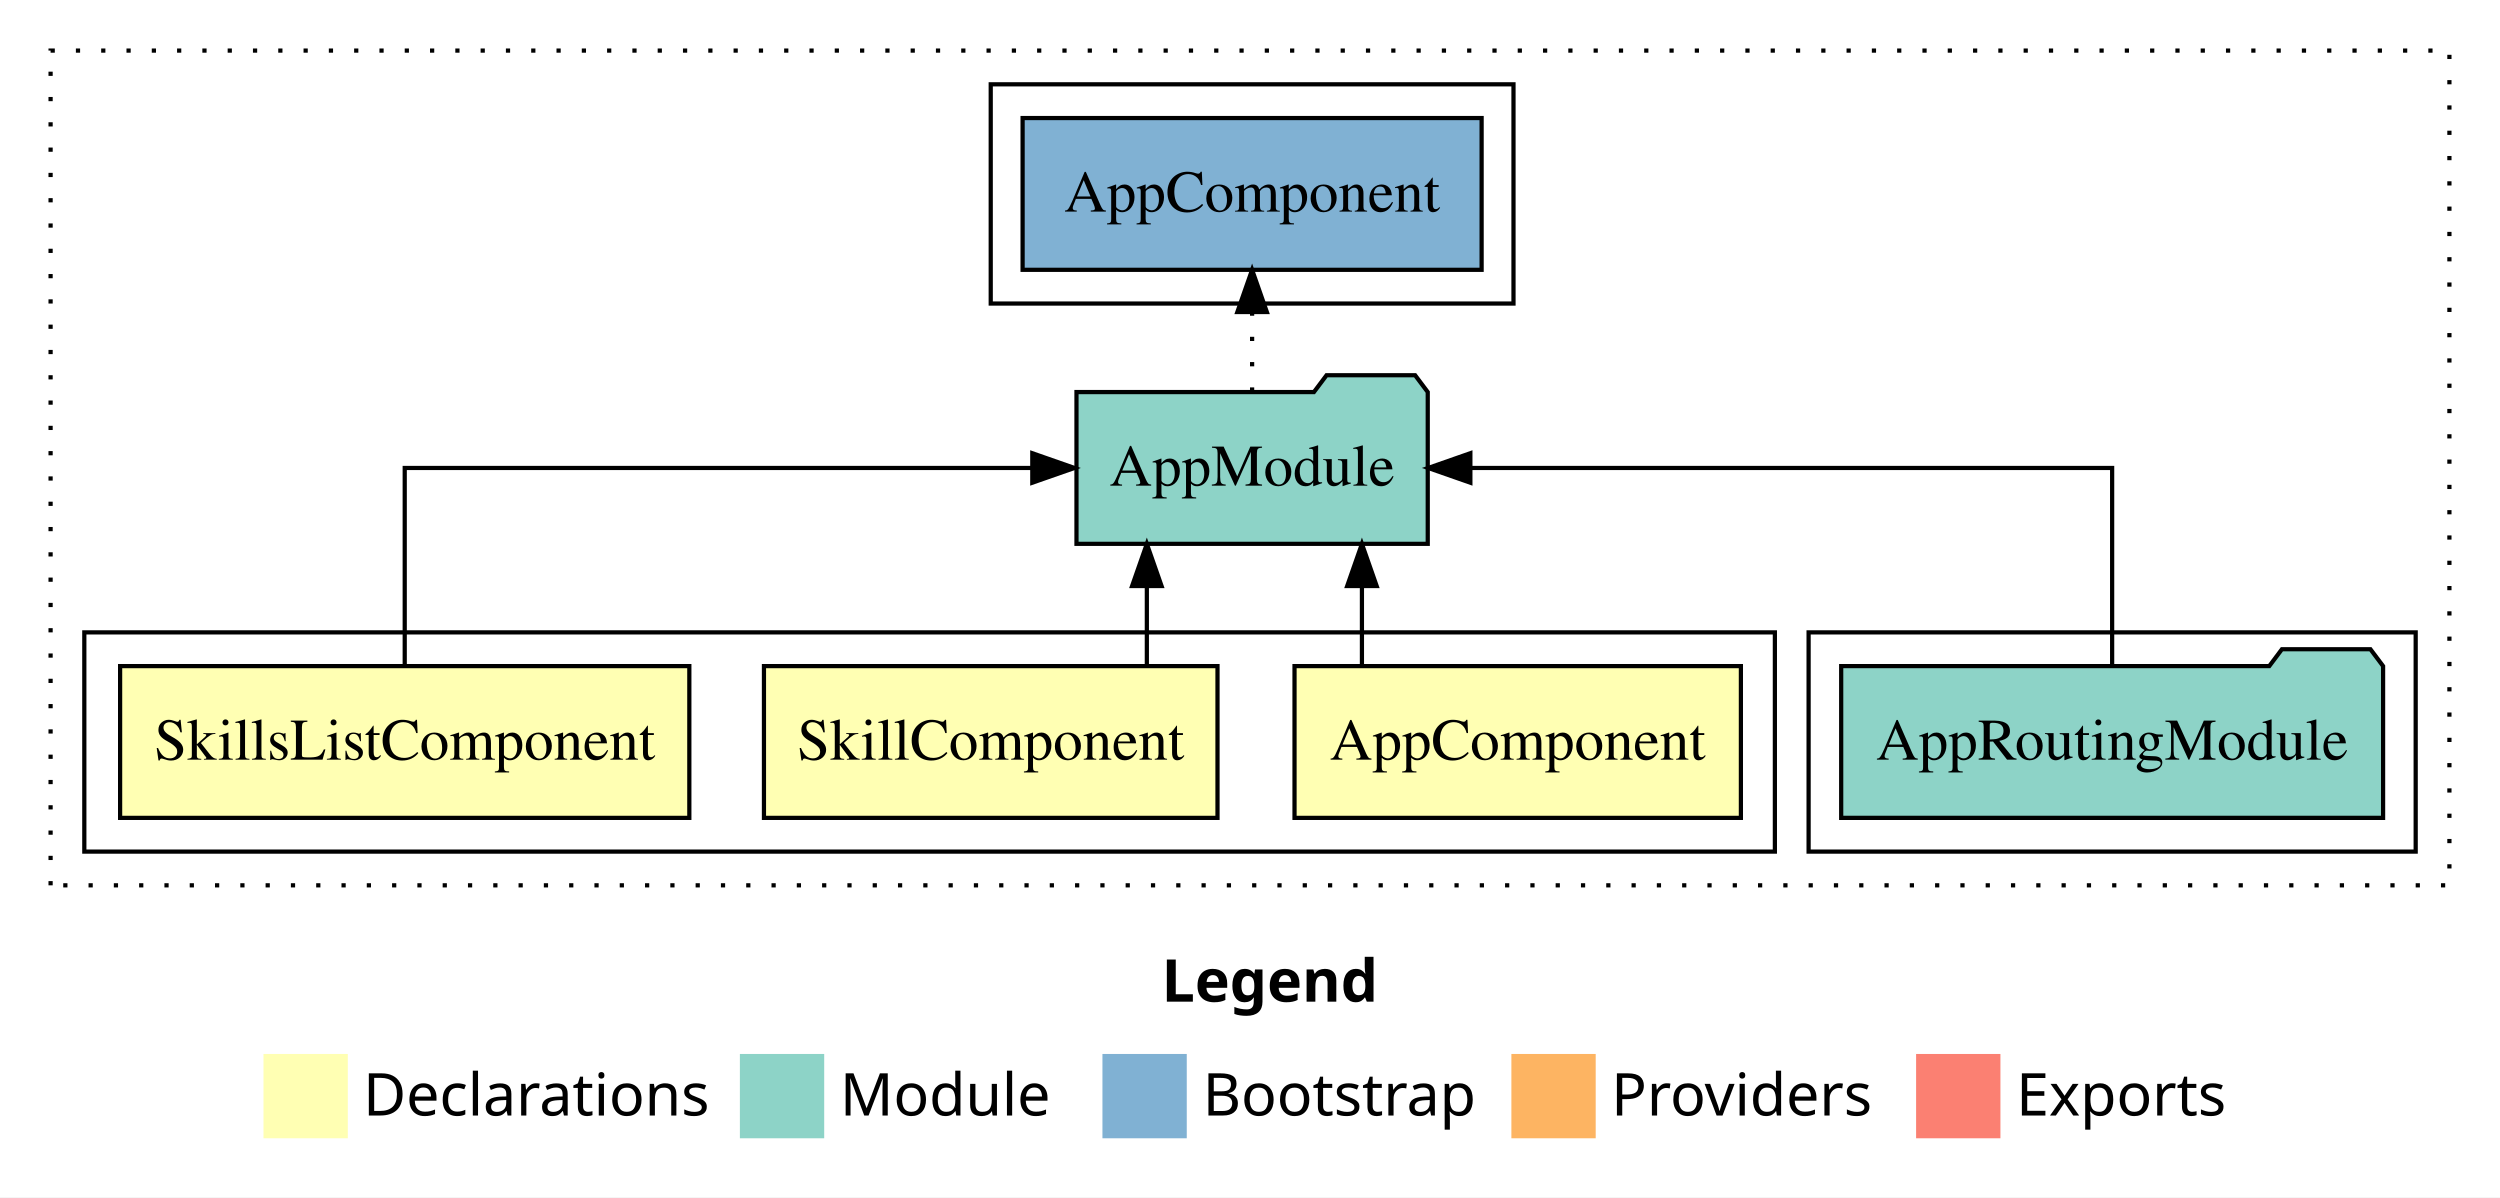
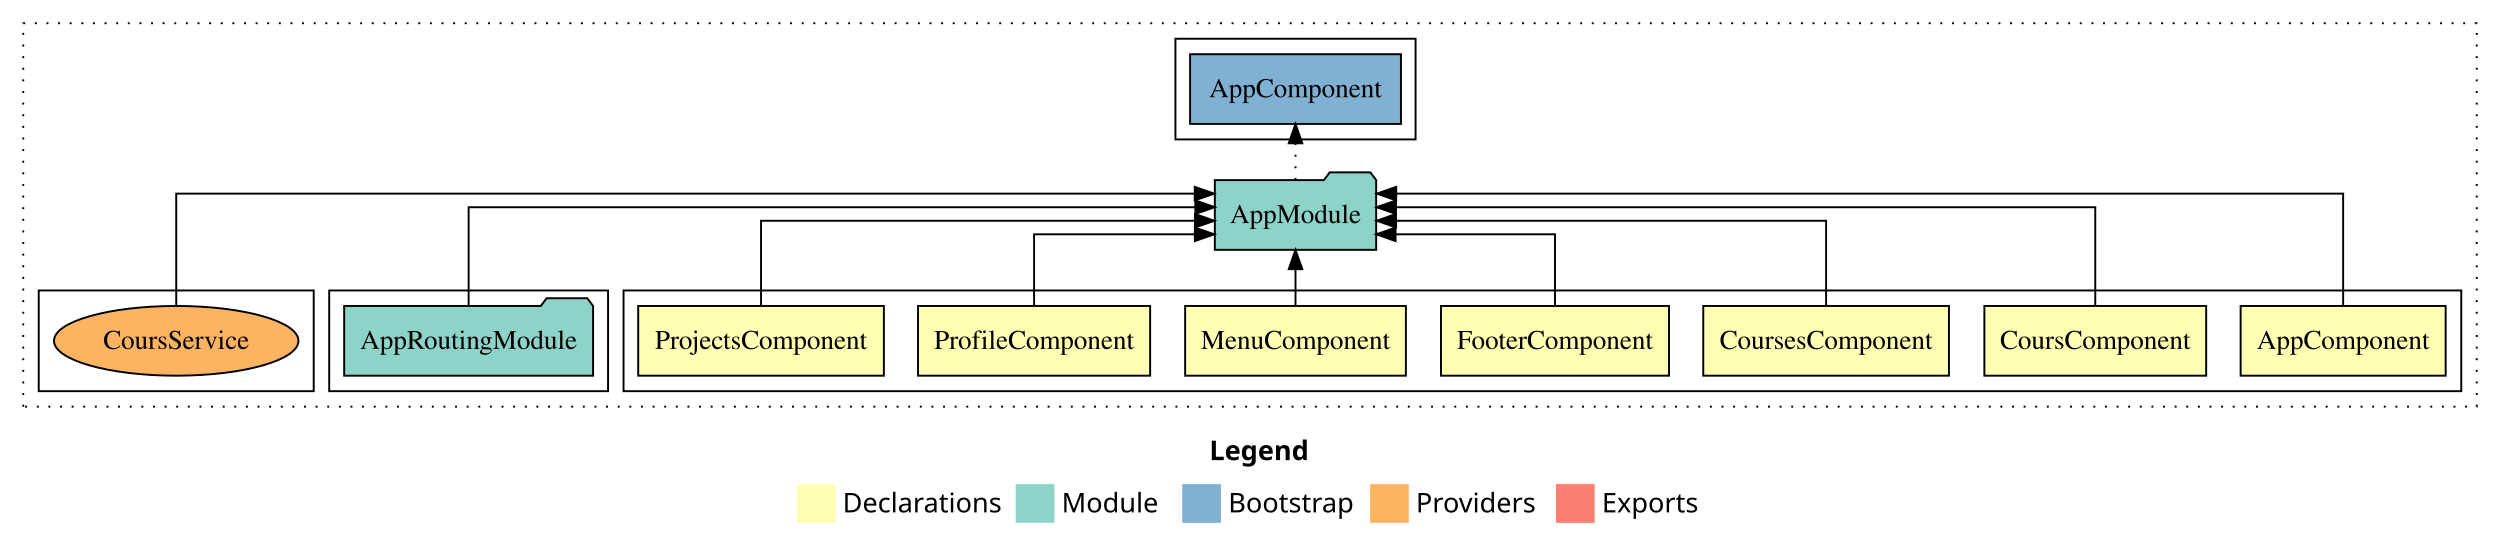
- <svg xmlns="http://www.w3.org/2000/svg" width="593pt" height="284pt" viewBox="0.00 0.00 593.00 284.00">
+ <svg xmlns="http://www.w3.org/2000/svg" width="1291pt" height="284pt" viewBox="0.00 0.00 1291.00 284.00">
  <g id="graph0" class="graph" transform="scale(1 1) rotate(0) translate(4 280)">
-     <polygon fill="white" stroke="transparent" points="-4,4 -4,-280 589,-280 589,4 -4,4" />
-     <text text-anchor="start" x="271.51" y="-42.4" font-family="sans-serif" font-weight="bold" font-size="14.00">Legend</text>
-     <polygon fill="#ffffb3" stroke="transparent" points="58.5,-10 58.5,-30 78.5,-30 78.5,-10 58.5,-10" />
-     <text text-anchor="start" x="82.13" y="-15.4" font-family="sans-serif" font-size="14.00">  Declarations</text>
-     <polygon fill="#8dd3c7" stroke="transparent" points="171.5,-10 171.5,-30 191.5,-30 191.5,-10 171.5,-10" />
-     <text text-anchor="start" x="195.23" y="-15.4" font-family="sans-serif" font-size="14.00">  Module</text>
-     <polygon fill="#80b1d3" stroke="transparent" points="257.5,-10 257.5,-30 277.5,-30 277.5,-10 257.5,-10" />
-     <text text-anchor="start" x="281.28" y="-15.4" font-family="sans-serif" font-size="14.00">  Bootstrap</text>
-     <polygon fill="#fdb462" stroke="transparent" points="354.5,-10 354.5,-30 374.5,-30 374.5,-10 354.5,-10" />
-     <text text-anchor="start" x="378.17" y="-15.4" font-family="sans-serif" font-size="14.00">  Providers</text>
-     <polygon fill="#fb8072" stroke="transparent" points="450.5,-10 450.5,-30 470.5,-30 470.5,-10 450.5,-10" />
-     <text text-anchor="start" x="474.23" y="-15.4" font-family="sans-serif" font-size="14.00">  Exports</text>
+     <polygon fill="white" stroke="transparent" points="-4,4 -4,-280 1287,-280 1287,4 -4,4" />
+     <text text-anchor="start" x="620.51" y="-42.4" font-family="sans-serif" font-weight="bold" font-size="14.00">Legend</text>
+     <polygon fill="#ffffb3" stroke="transparent" points="407.5,-10 407.5,-30 427.5,-30 427.5,-10 407.5,-10" />
+     <text text-anchor="start" x="431.13" y="-15.4" font-family="sans-serif" font-size="14.00">  Declarations</text>
+     <polygon fill="#8dd3c7" stroke="transparent" points="520.5,-10 520.5,-30 540.5,-30 540.5,-10 520.5,-10" />
+     <text text-anchor="start" x="544.23" y="-15.4" font-family="sans-serif" font-size="14.00">  Module</text>
+     <polygon fill="#80b1d3" stroke="transparent" points="606.5,-10 606.5,-30 626.5,-30 626.5,-10 606.5,-10" />
+     <text text-anchor="start" x="630.28" y="-15.4" font-family="sans-serif" font-size="14.00">  Bootstrap</text>
+     <polygon fill="#fdb462" stroke="transparent" points="703.5,-10 703.5,-30 723.5,-30 723.5,-10 703.5,-10" />
+     <text text-anchor="start" x="727.17" y="-15.4" font-family="sans-serif" font-size="14.00">  Providers</text>
+     <polygon fill="#fb8072" stroke="transparent" points="799.5,-10 799.5,-30 819.5,-30 819.5,-10 799.5,-10" />
+     <text text-anchor="start" x="823.23" y="-15.4" font-family="sans-serif" font-size="14.00">  Exports</text>
    <g id="clust1" class="cluster">
-       <polygon fill="none" stroke="black" stroke-dasharray="1,5" points="8,-70 8,-268 577,-268 577,-70 8,-70" />
-     </g>
-     <g id="clust6" class="cluster">
-       <polygon fill="none" stroke="black" points="425,-78 425,-130 569,-130 569,-78 425,-78" />
+       <polygon fill="none" stroke="black" stroke-dasharray="1,5" points="8,-70 8,-268 1275,-268 1275,-70 8,-70" />
    </g>
    <g id="clust2" class="cluster">
-       <polygon fill="none" stroke="black" points="16,-78 16,-130 417,-130 417,-78 16,-78" />
+       <polygon fill="none" stroke="black" points="318,-78 318,-130 1267,-130 1267,-78 318,-78" />
    </g>
-     <g id="clust8" class="cluster">
-       <polygon fill="none" stroke="black" points="231,-208 231,-260 355,-260 355,-208 231,-208" />
+     <g id="clust10" class="cluster">
+       <polygon fill="none" stroke="black" points="166,-78 166,-130 310,-130 310,-78 166,-78" />
+     </g>
+     <g id="clust12" class="cluster">
+       <polygon fill="none" stroke="black" points="603,-208 603,-260 727,-260 727,-208 603,-208" />
+     </g>
+     <g id="clust13" class="cluster">
+       <polygon fill="none" stroke="black" points="16,-78 16,-130 158,-130 158,-78 16,-78" />
    </g>
    <g id="node1" class="node">
-       <polygon fill="#ffffb3" stroke="black" points="408.94,-122 303.06,-122 303.06,-86 408.94,-86 408.94,-122" />
-       <text text-anchor="middle" x="356" y="-99.8" font-family="Times,serif" font-size="14.00">AppComponent</text>
+       <polygon fill="#ffffb3" stroke="black" points="1258.94,-122 1153.06,-122 1153.06,-86 1258.94,-86 1258.94,-122" />
+       <text text-anchor="middle" x="1206" y="-99.8" font-family="Times,serif" font-size="14.00">AppComponent</text>
+     </g>
+     <g id="node8" class="node">
+       <polygon fill="#8dd3c7" stroke="black" points="706.66,-187 703.66,-191 682.66,-191 679.66,-187 623.34,-187 623.34,-151 706.66,-151 706.66,-187" />
+       <text text-anchor="middle" x="665" y="-164.8" font-family="Times,serif" font-size="14.00">AppModule</text>
+     </g>
+     <g id="edge1" class="edge">
+       <path fill="none" stroke="black" d="M1206,-122.01C1206,-144.49 1206,-180 1206,-180 1206,-180 717,-180 717,-180" />
+       <polygon fill="black" stroke="black" points="717,-176.5 707,-180 717,-183.5 717,-176.5" />
+     </g>
+     <g id="node2" class="node">
+       <polygon fill="#ffffb3" stroke="black" points="1135.27,-122 1020.73,-122 1020.73,-86 1135.27,-86 1135.27,-122" />
+       <text text-anchor="middle" x="1078" y="-99.8" font-family="Times,serif" font-size="14.00">CoursComponent</text>
+     </g>
+     <g id="edge2" class="edge">
+       <path fill="none" stroke="black" d="M1078,-122.13C1078,-142.57 1078,-173 1078,-173 1078,-173 716.87,-173 716.87,-173" />
+       <polygon fill="black" stroke="black" points="716.87,-169.5 706.87,-173 716.87,-176.5 716.87,-169.5" />
+     </g>
+     <g id="node3" class="node">
+       <polygon fill="#ffffb3" stroke="black" points="1002.43,-122 875.57,-122 875.57,-86 1002.43,-86 1002.43,-122" />
+       <text text-anchor="middle" x="939" y="-99.8" font-family="Times,serif" font-size="14.00">CoursesComponent</text>
+     </g>
+     <g id="edge3" class="edge">
+       <path fill="none" stroke="black" d="M939,-122.27C939,-140.56 939,-166 939,-166 939,-166 716.91,-166 716.91,-166" />
+       <polygon fill="black" stroke="black" points="716.91,-162.5 706.91,-166 716.91,-169.5 716.91,-162.5" />
    </g>
    <g id="node4" class="node">
-       <polygon fill="#8dd3c7" stroke="black" points="334.66,-187 331.66,-191 310.66,-191 307.66,-187 251.34,-187 251.34,-151 334.66,-151 334.66,-187" />
-       <text text-anchor="middle" x="293" y="-164.8" font-family="Times,serif" font-size="14.00">AppModule</text>
+       <polygon fill="#ffffb3" stroke="black" points="857.88,-122 740.12,-122 740.12,-86 857.88,-86 857.88,-122" />
+       <text text-anchor="middle" x="799" y="-99.8" font-family="Times,serif" font-size="14.00">FooterComponent</text>
    </g>
-     <g id="edge1" class="edge">
-       <path fill="none" stroke="black" d="M319.05,-122.11C319.05,-122.11 319.05,-140.99 319.05,-140.99" />
-       <polygon fill="black" stroke="black" points="315.55,-140.99 319.05,-150.99 322.55,-140.99 315.55,-140.99" />
+     <g id="edge4" class="edge">
+       <path fill="none" stroke="black" d="M799,-122.01C799,-138.05 799,-159 799,-159 799,-159 716.66,-159 716.66,-159" />
+       <polygon fill="black" stroke="black" points="716.66,-155.5 706.66,-159 716.66,-162.5 716.66,-155.5" />
    </g>
-     <g id="node2" class="node">
-       <polygon fill="#ffffb3" stroke="black" points="284.79,-122 177.21,-122 177.21,-86 284.79,-86 284.79,-122" />
-       <text text-anchor="middle" x="231" y="-99.8" font-family="Times,serif" font-size="14.00">SkillComponent</text>
+     <g id="node5" class="node">
+       <polygon fill="#ffffb3" stroke="black" points="721.99,-122 608.01,-122 608.01,-86 721.99,-86 721.99,-122" />
+       <text text-anchor="middle" x="665" y="-99.8" font-family="Times,serif" font-size="14.00">MenuComponent</text>
    </g>
-     <g id="edge2" class="edge">
-       <path fill="none" stroke="black" d="M268.03,-122.11C268.03,-122.11 268.03,-140.99 268.03,-140.99" />
-       <polygon fill="black" stroke="black" points="264.53,-140.99 268.03,-150.99 271.53,-140.99 264.53,-140.99" />
-     </g>
-     <g id="node3" class="node">
-       <polygon fill="#ffffb3" stroke="black" points="159.51,-122 24.49,-122 24.49,-86 159.51,-86 159.51,-122" />
-       <text text-anchor="middle" x="92" y="-99.8" font-family="Times,serif" font-size="14.00">SkillsListComponent</text>
-     </g>
-     <g id="edge3" class="edge">
-       <path fill="none" stroke="black" d="M92,-122.11C92,-141.34 92,-169 92,-169 92,-169 240.86,-169 240.86,-169" />
-       <polygon fill="black" stroke="black" points="240.86,-172.5 250.86,-169 240.86,-165.5 240.86,-172.5" />
+     <g id="edge5" class="edge">
+       <path fill="none" stroke="black" d="M665,-122.11C665,-122.11 665,-140.99 665,-140.99" />
+       <polygon fill="black" stroke="black" points="661.5,-140.99 665,-150.99 668.5,-140.99 661.5,-140.99" />
    </g>
    <g id="node6" class="node">
-       <polygon fill="#80b1d3" stroke="black" points="347.44,-252 238.56,-252 238.56,-216 347.44,-216 347.44,-252" />
-       <text text-anchor="middle" x="293" y="-229.8" font-family="Times,serif" font-size="14.00">AppComponent </text>
+       <polygon fill="#ffffb3" stroke="black" points="589.93,-122 470.07,-122 470.07,-86 589.93,-86 589.93,-122" />
+       <text text-anchor="middle" x="530" y="-99.8" font-family="Times,serif" font-size="14.00">ProfileComponent</text>
    </g>
-     <g id="edge5" class="edge">
-       <path fill="none" stroke="black" stroke-dasharray="1,5" d="M293,-187.11C293,-187.11 293,-205.99 293,-205.99" />
-       <polygon fill="black" stroke="black" points="289.5,-205.99 293,-215.99 296.5,-205.99 289.5,-205.99" />
+     <g id="edge6" class="edge">
+       <path fill="none" stroke="black" d="M530,-122.01C530,-138.05 530,-159 530,-159 530,-159 613.03,-159 613.03,-159" />
+       <polygon fill="black" stroke="black" points="613.03,-162.5 623.03,-159 613.03,-155.5 613.03,-162.5" />
    </g>
-     <g id="node5" class="node">
-       <polygon fill="#8dd3c7" stroke="black" points="561.27,-122 558.27,-126 537.27,-126 534.27,-122 432.73,-122 432.73,-86 561.27,-86 561.27,-122" />
-       <text text-anchor="middle" x="497" y="-99.8" font-family="Times,serif" font-size="14.00">AppRoutingModule</text>
+     <g id="node7" class="node">
+       <polygon fill="#ffffb3" stroke="black" points="452.43,-122 325.57,-122 325.57,-86 452.43,-86 452.43,-122" />
+       <text text-anchor="middle" x="389" y="-99.8" font-family="Times,serif" font-size="14.00">ProjectsComponent</text>
    </g>
-     <g id="edge4" class="edge">
-       <path fill="none" stroke="black" d="M497,-122.11C497,-141.34 497,-169 497,-169 497,-169 344.77,-169 344.77,-169" />
-       <polygon fill="black" stroke="black" points="344.77,-165.5 334.77,-169 344.77,-172.5 344.77,-165.5" />
+     <g id="edge7" class="edge">
+       <path fill="none" stroke="black" d="M389,-122.27C389,-140.56 389,-166 389,-166 389,-166 613.08,-166 613.08,-166" />
+       <polygon fill="black" stroke="black" points="613.08,-169.5 623.08,-166 613.08,-162.5 613.08,-169.5" />
+     </g>
+     <g id="node10" class="node">
+       <polygon fill="#80b1d3" stroke="black" points="719.44,-252 610.56,-252 610.56,-216 719.44,-216 719.44,-252" />
+       <text text-anchor="middle" x="665" y="-229.8" font-family="Times,serif" font-size="14.00">AppComponent </text>
+     </g>
+     <g id="edge9" class="edge">
+       <path fill="none" stroke="black" stroke-dasharray="1,5" d="M665,-187.11C665,-187.11 665,-205.99 665,-205.99" />
+       <polygon fill="black" stroke="black" points="661.5,-205.99 665,-215.99 668.5,-205.99 661.5,-205.99" />
+     </g>
+     <g id="node9" class="node">
+       <polygon fill="#8dd3c7" stroke="black" points="302.27,-122 299.27,-126 278.27,-126 275.27,-122 173.73,-122 173.73,-86 302.27,-86 302.27,-122" />
+       <text text-anchor="middle" x="238" y="-99.8" font-family="Times,serif" font-size="14.00">AppRoutingModule</text>
+     </g>
+     <g id="edge8" class="edge">
+       <path fill="none" stroke="black" d="M238,-122.13C238,-142.57 238,-173 238,-173 238,-173 613.28,-173 613.28,-173" />
+       <polygon fill="black" stroke="black" points="613.28,-176.5 623.28,-173 613.28,-169.5 613.28,-176.5" />
+     </g>
+     <g id="node11" class="node">
+       <ellipse fill="#fdb462" stroke="black" cx="87" cy="-104" rx="63.12" ry="18" />
+       <text text-anchor="middle" x="87" y="-99.8" font-family="Times,serif" font-size="14.00">CoursService</text>
+     </g>
+     <g id="edge10" class="edge">
+       <path fill="none" stroke="black" d="M87,-122.01C87,-144.49 87,-180 87,-180 87,-180 612.97,-180 612.97,-180" />
+       <polygon fill="black" stroke="black" points="612.97,-183.5 622.97,-180 612.97,-176.5 612.97,-183.5" />
    </g>
  </g>
</svg>
